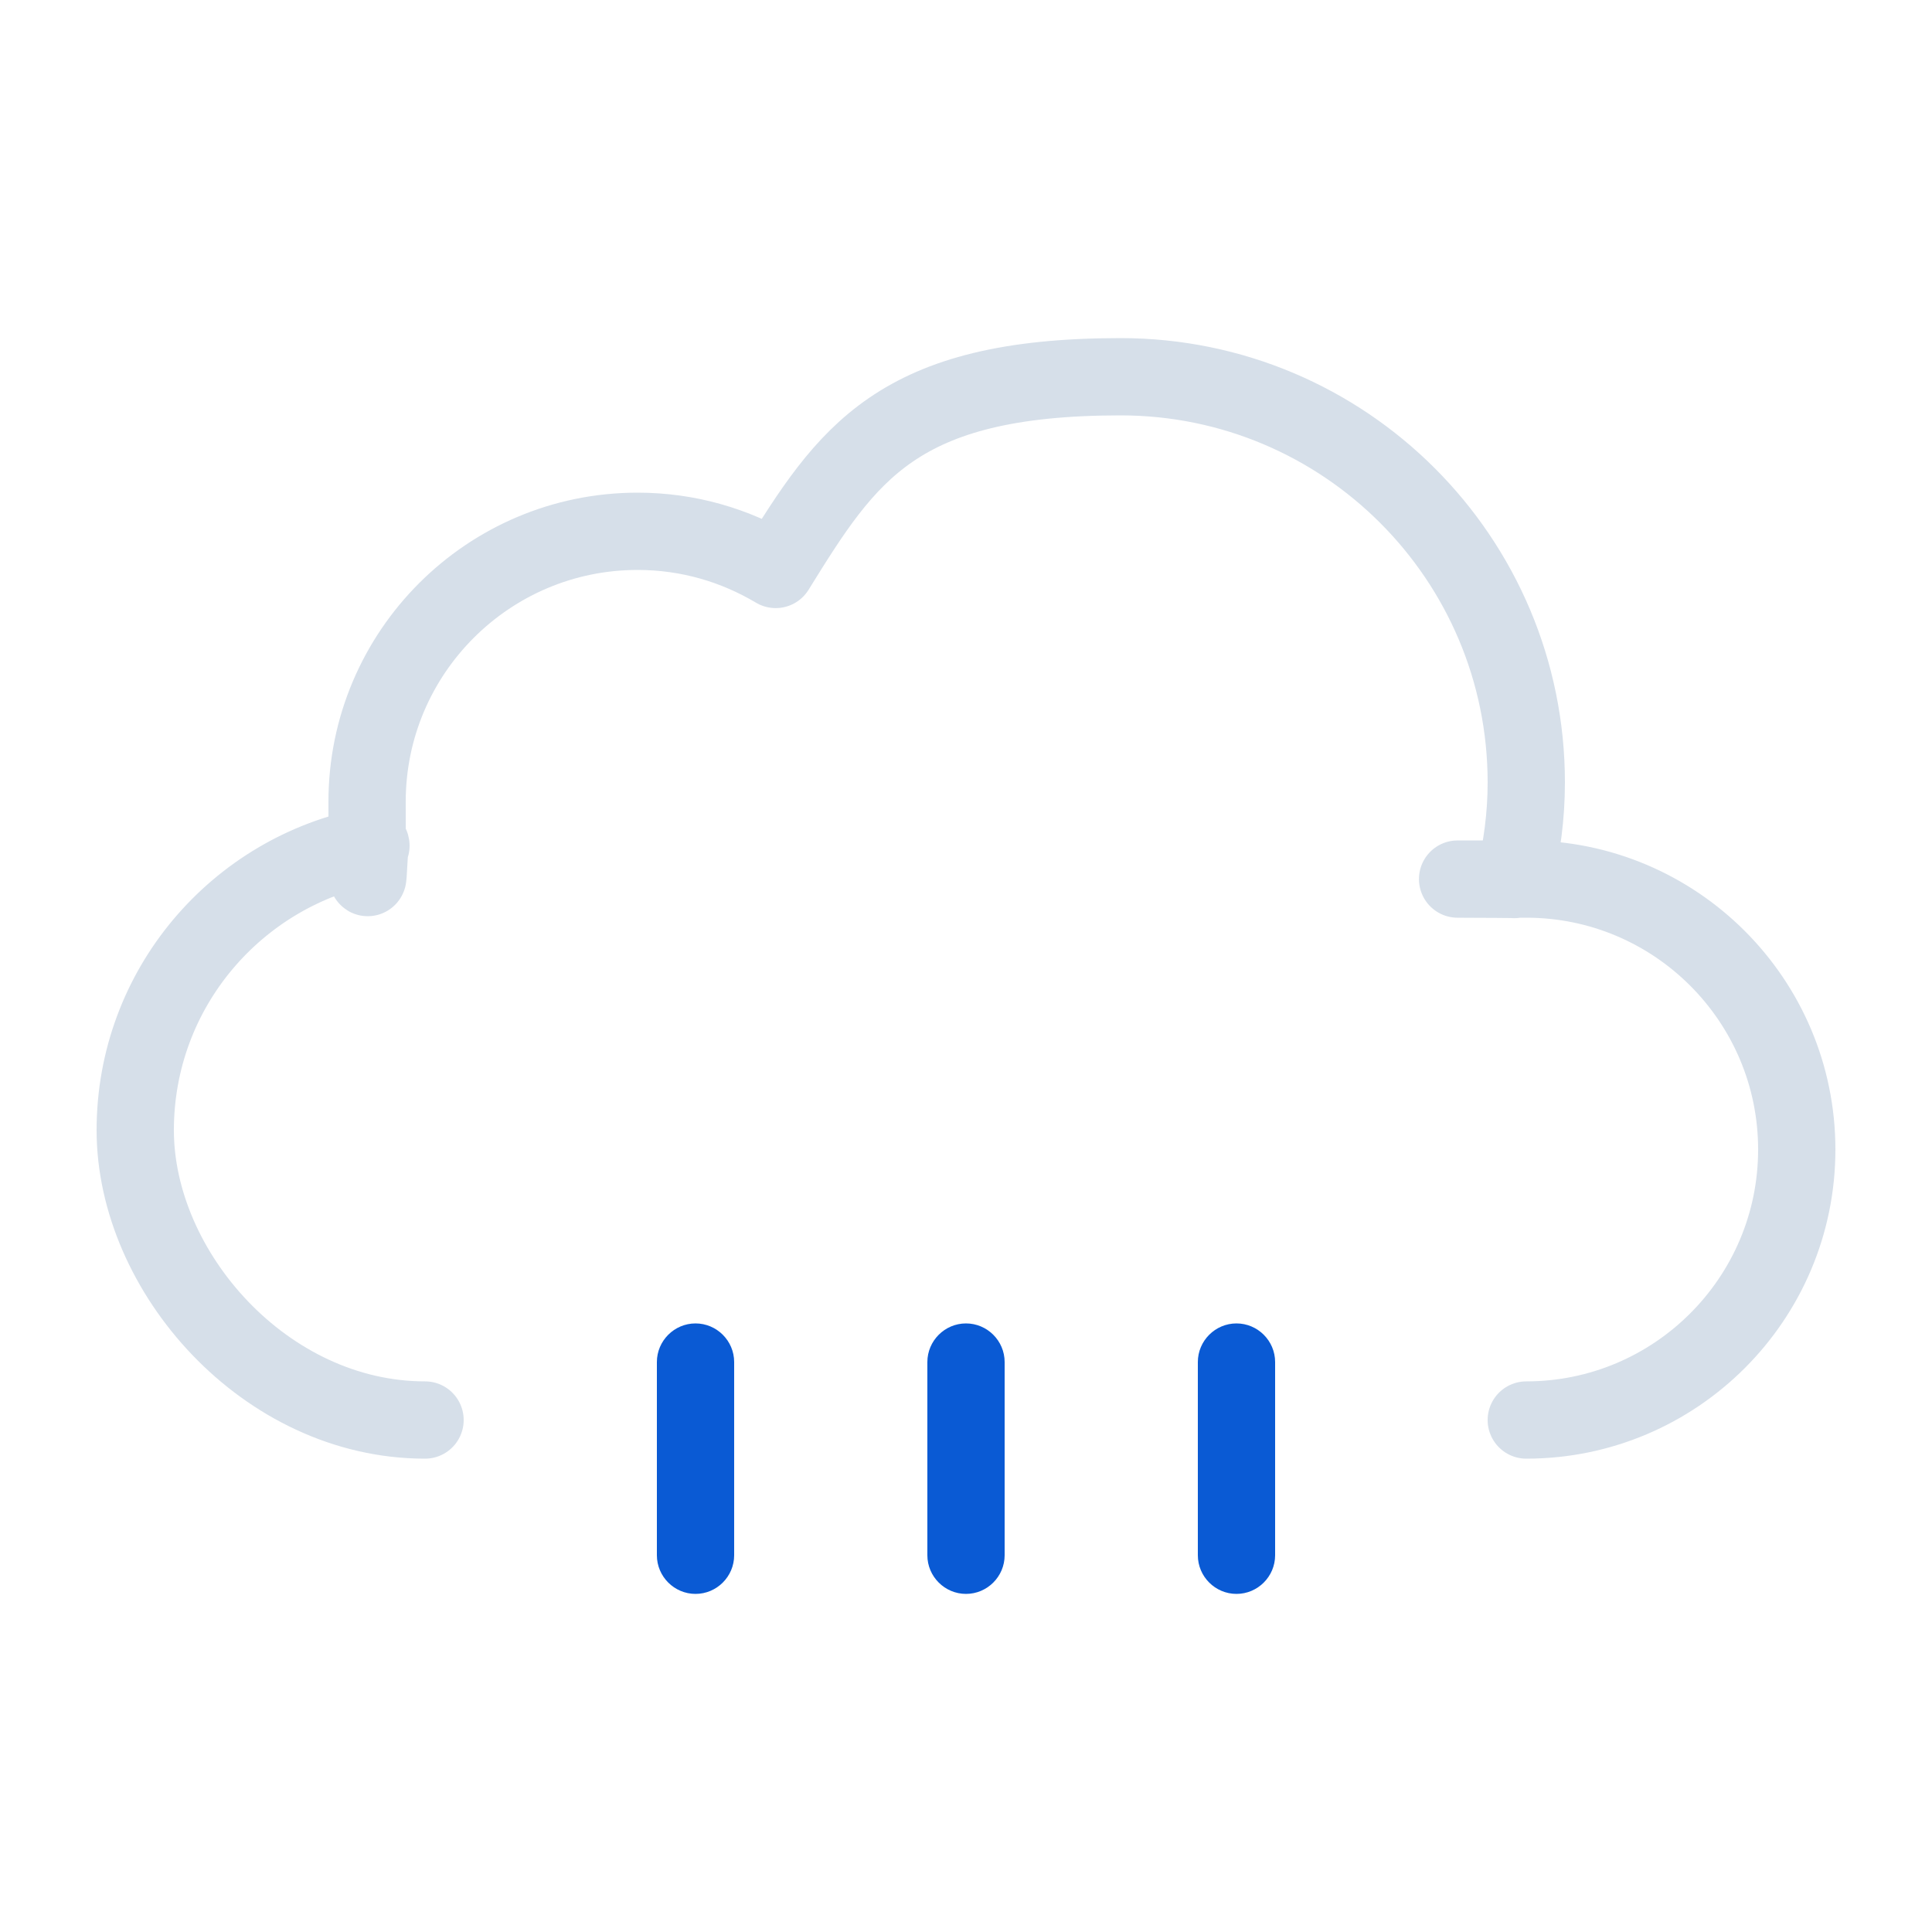
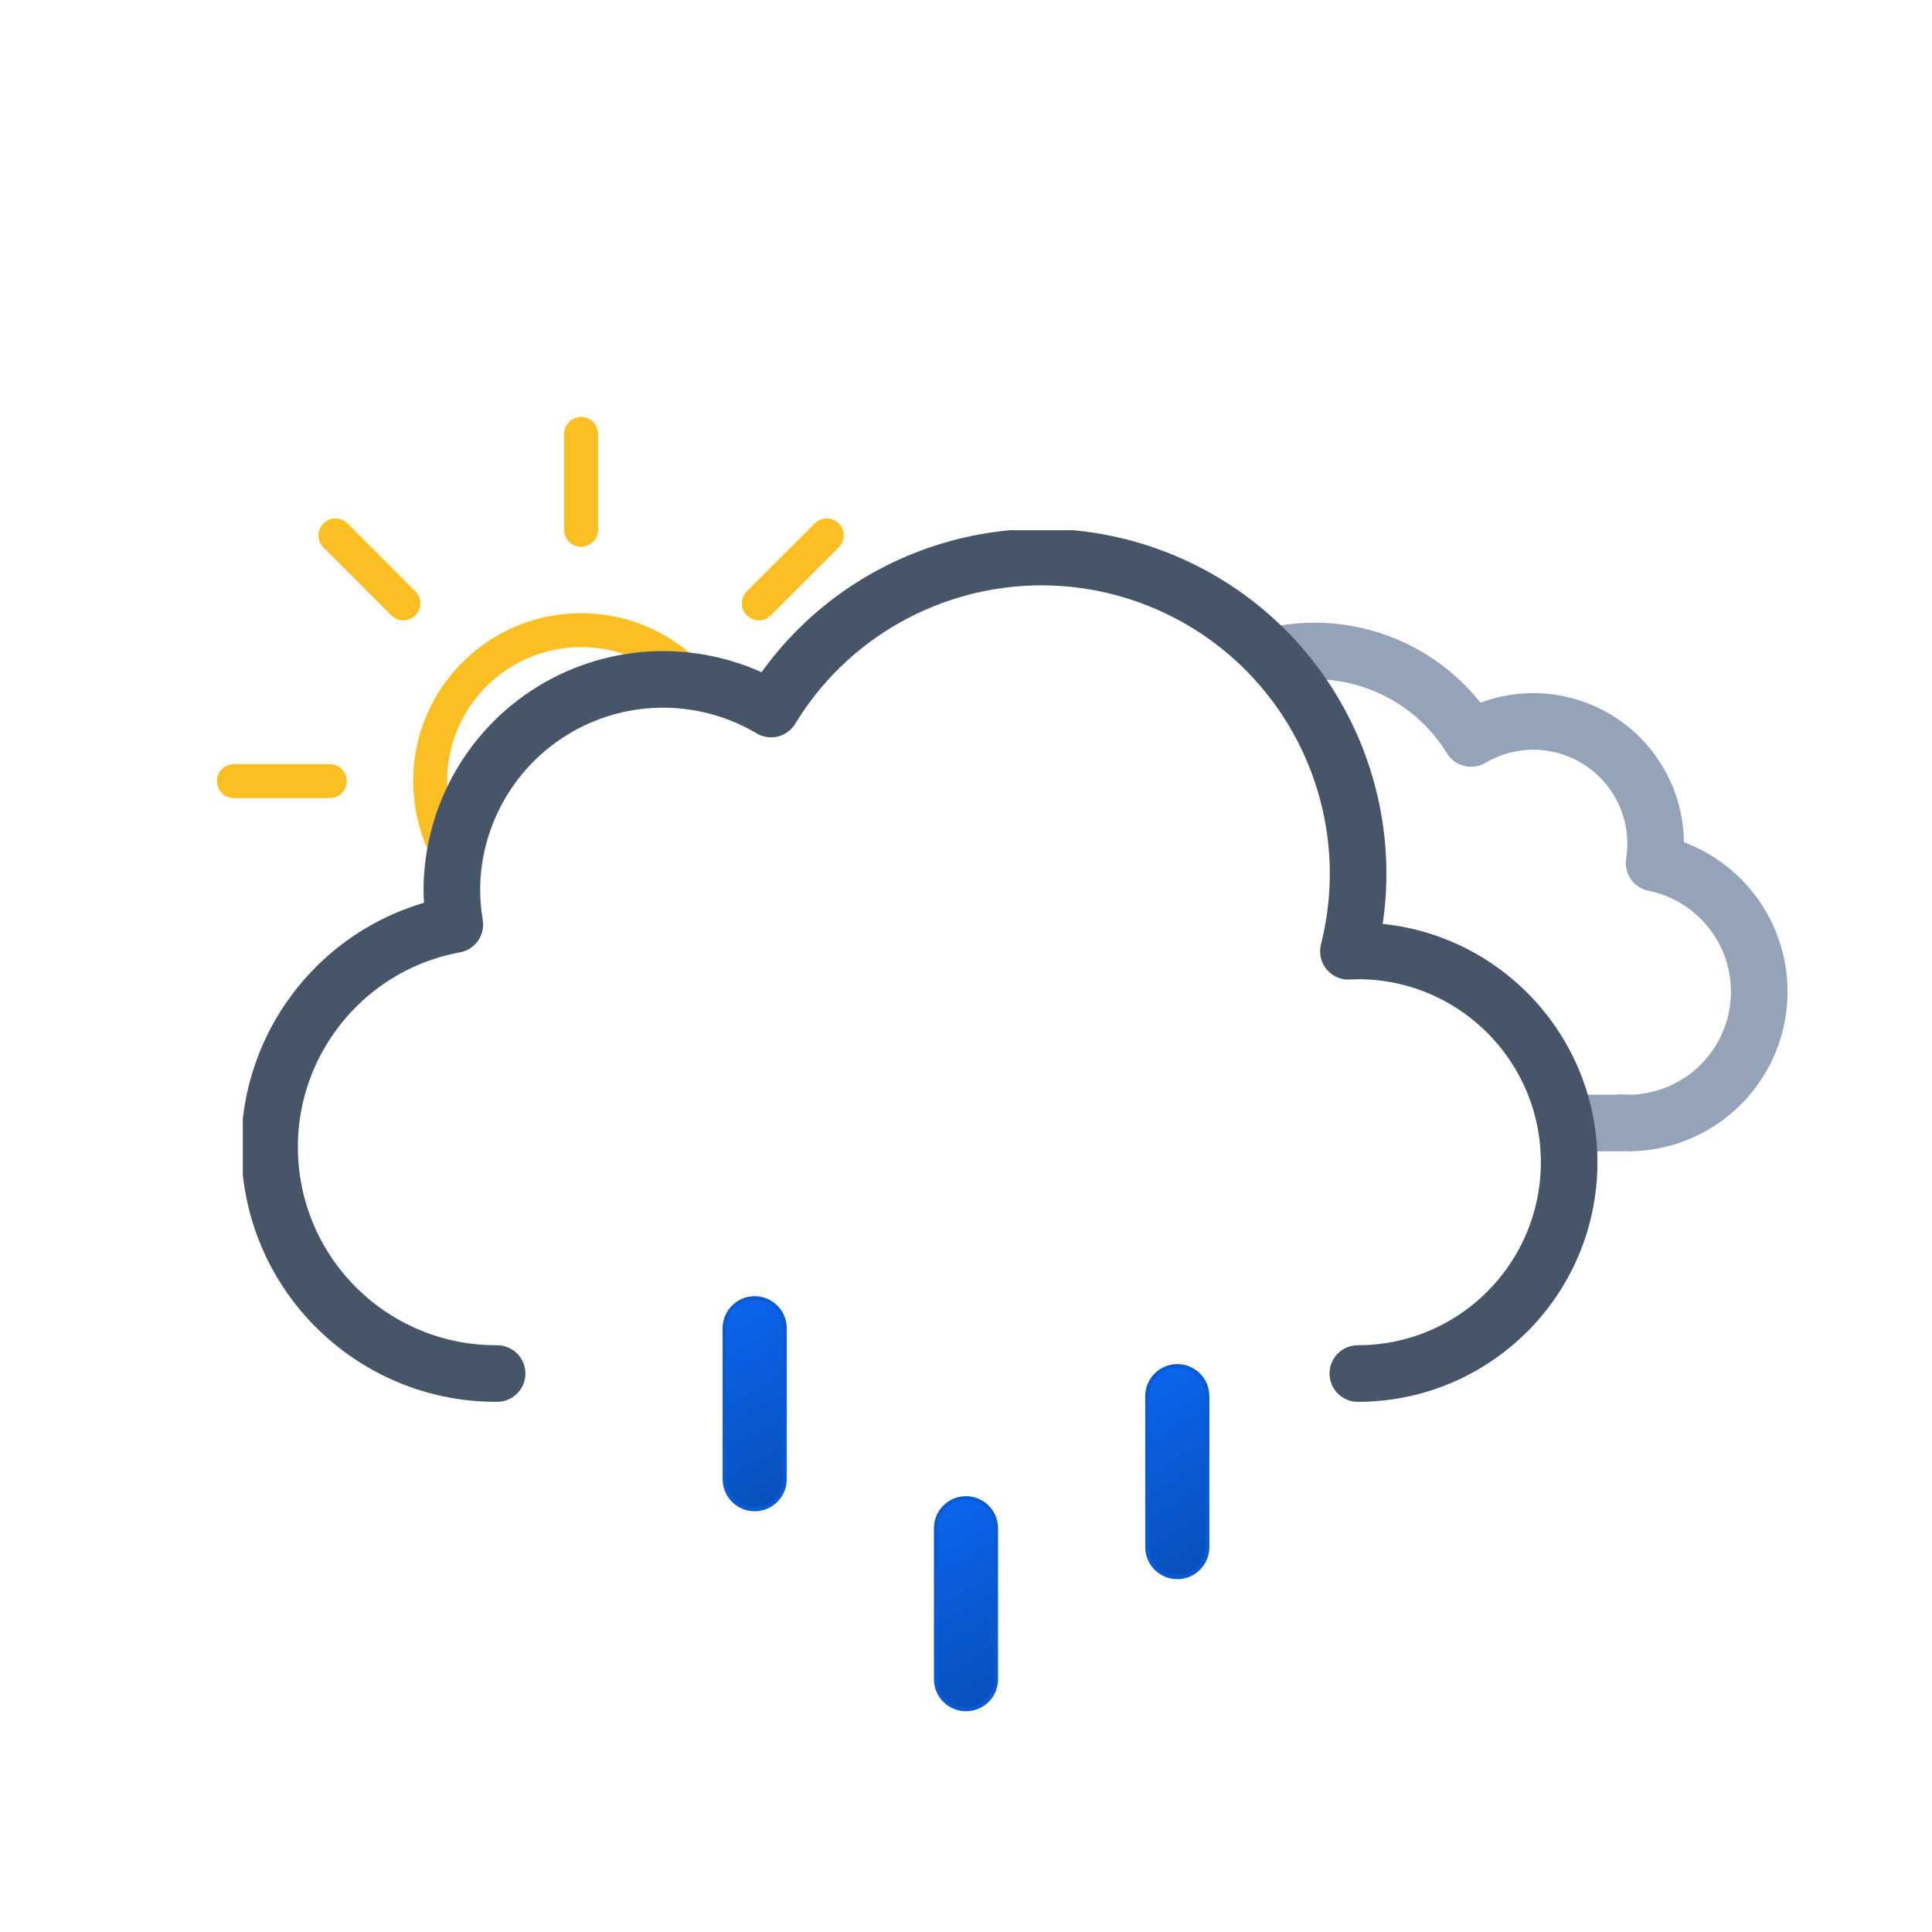
- <svg xmlns="http://www.w3.org/2000/svg" xmlns:xlink="http://www.w3.org/1999/xlink" version="1.1" viewBox="0 0 400 400">
+ <svg xmlns="http://www.w3.org/2000/svg" xmlns:xlink="http://www.w3.org/1999/xlink" viewBox="0 0 512 512">
  <defs>
-     <style>
-       .cls-1 {
-         fill: none;
-         stroke: #d6dfe9;
-         stroke-linecap: round;
-         stroke-linejoin: round;
-         stroke-width: 16px;
-       }
- 
-       .cls-2 {
-         fill: #0a5ad4;
-       }
-     </style>
-     <symbol id="cloud" viewBox="0 0 360 232">
-       <use width="360" height="232" xlink:href="#cloud_2" />
+     <symbol id="g" viewBox="0 0 193 193">
+       <circle cx="96.5" cy="96.5" r="40" fill="none" stroke="#fbbf24" stroke-miterlimit="10" stroke-width="9" />
+       <path fill="none" stroke="#fbbf24" stroke-linecap="round" stroke-miterlimit="10" stroke-width="9" d="M96.5 29.9V4.5m0 184v-25.4m47.1-113.7 18-18M31.4 161.6l18-18m0-94.2-18-18m130.2 130.2-18-18M4.5 96.5h25.4m158.6 0h-25.4" />
    </symbol>
-     <symbol id="cloud_2" viewBox="0 0 360 232">
-       <path class="cls-1" d="M296,224c30.9,0,56-25.1,56-56s-25.1-56-56-56-1.7,0-2.5.1c1.6-6.5,2.5-13.2,2.5-20.1,0-46.4-37.6-84-84-84s-56.6,16-71.4,39.9c-8.4-5-18.1-7.9-28.6-7.9-30.9,0-56,25.1-56,56s.3,6.1.8,9.1c-27.8,5.3-48.8,29.6-48.8,58.9s26.9,60,60,60" />
+     <symbol id="i" viewBox="0 0 214.3 140.1">
+       <path fill="none" stroke="#94a3b8" stroke-linejoin="round" stroke-width="15" d="M7.5 100.2a32.4 32.4 0 0032.4 32.4h129.8v-.1l2.3.1a34.8 34.8 0 006.5-68.9 32.4 32.4 0 00-48.5-33 48.6 48.6 0 00-88.6 37.1h-1.5a32.4 32.4 0 00-32.4 32.4Z" />
    </symbol>
-     <symbol id="rain" viewBox="0 0 128 56">
-       <g>
-         <path class="cls-2" d="M8,56c-4.4,0-8-3.6-8-8V8C0,3.6,3.6,0,8,0s8,3.6,8,8v40c0,4.4-3.6,8-8,8Z" />
-         <path class="cls-2" d="M64,56c-4.4,0-8-3.6-8-8V8c0-4.4,3.6-8,8-8s8,3.6,8,8v40c0,4.4-3.6,8-8,8Z" />
-         <path class="cls-2" d="M120,56c-4.4,0-8-3.6-8-8V8c0-4.4,3.6-8,8-8s8,3.6,8,8v40c0,4.4-3.6,8-8,8Z" />
+     <symbol id="j" viewBox="0 0 359 231">
+       <path fill="none" stroke="#475569" stroke-linecap="round" stroke-linejoin="round" stroke-width="15" d="M295.5 223.5a56 56 0 000-112l-2.5.1a83.9 83.9 0 00-153-64.2 56 56 0 00-84.6 48.1 56.6 56.6 0 00.8 9 60 60 0 0011.2 119" />
+     </symbol>
+     <symbol id="h" viewBox="0 0 447.7 371.5">
+       <g clip-path="url(#a)">
+         <use xlink:href="#i" width="214.3" height="140.1" transform="translate(195.51 165.01)" />
      </g>
+       <use xlink:href="#j" width="359" height="231" transform="translate(0 140.5)" />
    </symbol>
+     <symbol id="f" viewBox="0 0 512 371.5">
+       <g clip-path="url(#b)">
+         <use xlink:href="#g" width="193" height="193" transform="translate(57.5 110.5)" />
+       </g>
+       <use xlink:href="#h" width="447.7" height="371.5" transform="translate(64.34)" />
+     </symbol>
+     <symbol id="k" viewBox="0 0 129 110">
+       <path fill="url(#c)" stroke="#0a5ad4" stroke-miterlimit="10" d="M8.5 56.5a8 8 0 01-8-8v-40a8 8 0 0116 0v40a8 8 0 01-8 8Z" />
+       <path fill="url(#d)" stroke="#0a5ad4" stroke-miterlimit="10" d="M64.5 109.5a8 8 0 01-8-8v-40a8 8 0 0116 0v40a8 8 0 01-8 8Z" />
+       <path fill="url(#e)" stroke="#0a5ad4" stroke-miterlimit="10" d="M120.5 74.5a8 8 0 01-8-8v-40a8 8 0 0116 0v40a8 8 0 01-8 8Z" />
+     </symbol>
+     <linearGradient id="c" x1="1381.3" x2="1399.5" y1="-1144.7" y2="-1097.4" gradientTransform="rotate(-9 8002.567 8233.063)" gradientUnits="userSpaceOnUse">
+       <stop offset="0" stop-color="#0b65ed" />
+       <stop offset=".5" stop-color="#0a5ad4" />
+       <stop offset="1" stop-color="#0950bc" />
+     </linearGradient>
+     <linearGradient xlink:href="#c" id="d" x1="1428.4" x2="1446.6" y1="-1084.7" y2="-1037.4" gradientTransform="rotate(-9 8009.537 8233.037)" />
+     <linearGradient xlink:href="#c" id="e" x1="1489.3" x2="1507.5" y1="-1111.6" y2="-1064.3" gradientTransform="rotate(-9 8016.566 8233.078)" />
+     <clipPath id="a">
+       <path fill="none" d="M351.5 308a56 56 0 00-56-56l-2.5.1A83.7 83.7 0 00211.5 148V0h236.2v308Z" />
+     </clipPath>
+     <clipPath id="b">
+       <path fill="none" d="M276 148a83.8 83.8 0 00-71.4 40 56 56 0 00-84.6 48 56.6 56.6 0 00.8 9A60 60 0 0072 304H0V0h276Z" />
+     </clipPath>
  </defs>
-   <g>
-     <g id="Livello_1">
-       <use width="360" height="232" transform="translate(20 70)" xlink:href="#cloud" />
-       <use width="128" height="56" transform="translate(136 274)" xlink:href="#rain" />
-     </g>
-   </g>
+   <use xlink:href="#f" width="512" height="371.5" />
+   <use xlink:href="#k" width="129" height="110" transform="translate(191.5 343.5)" />
</svg>
